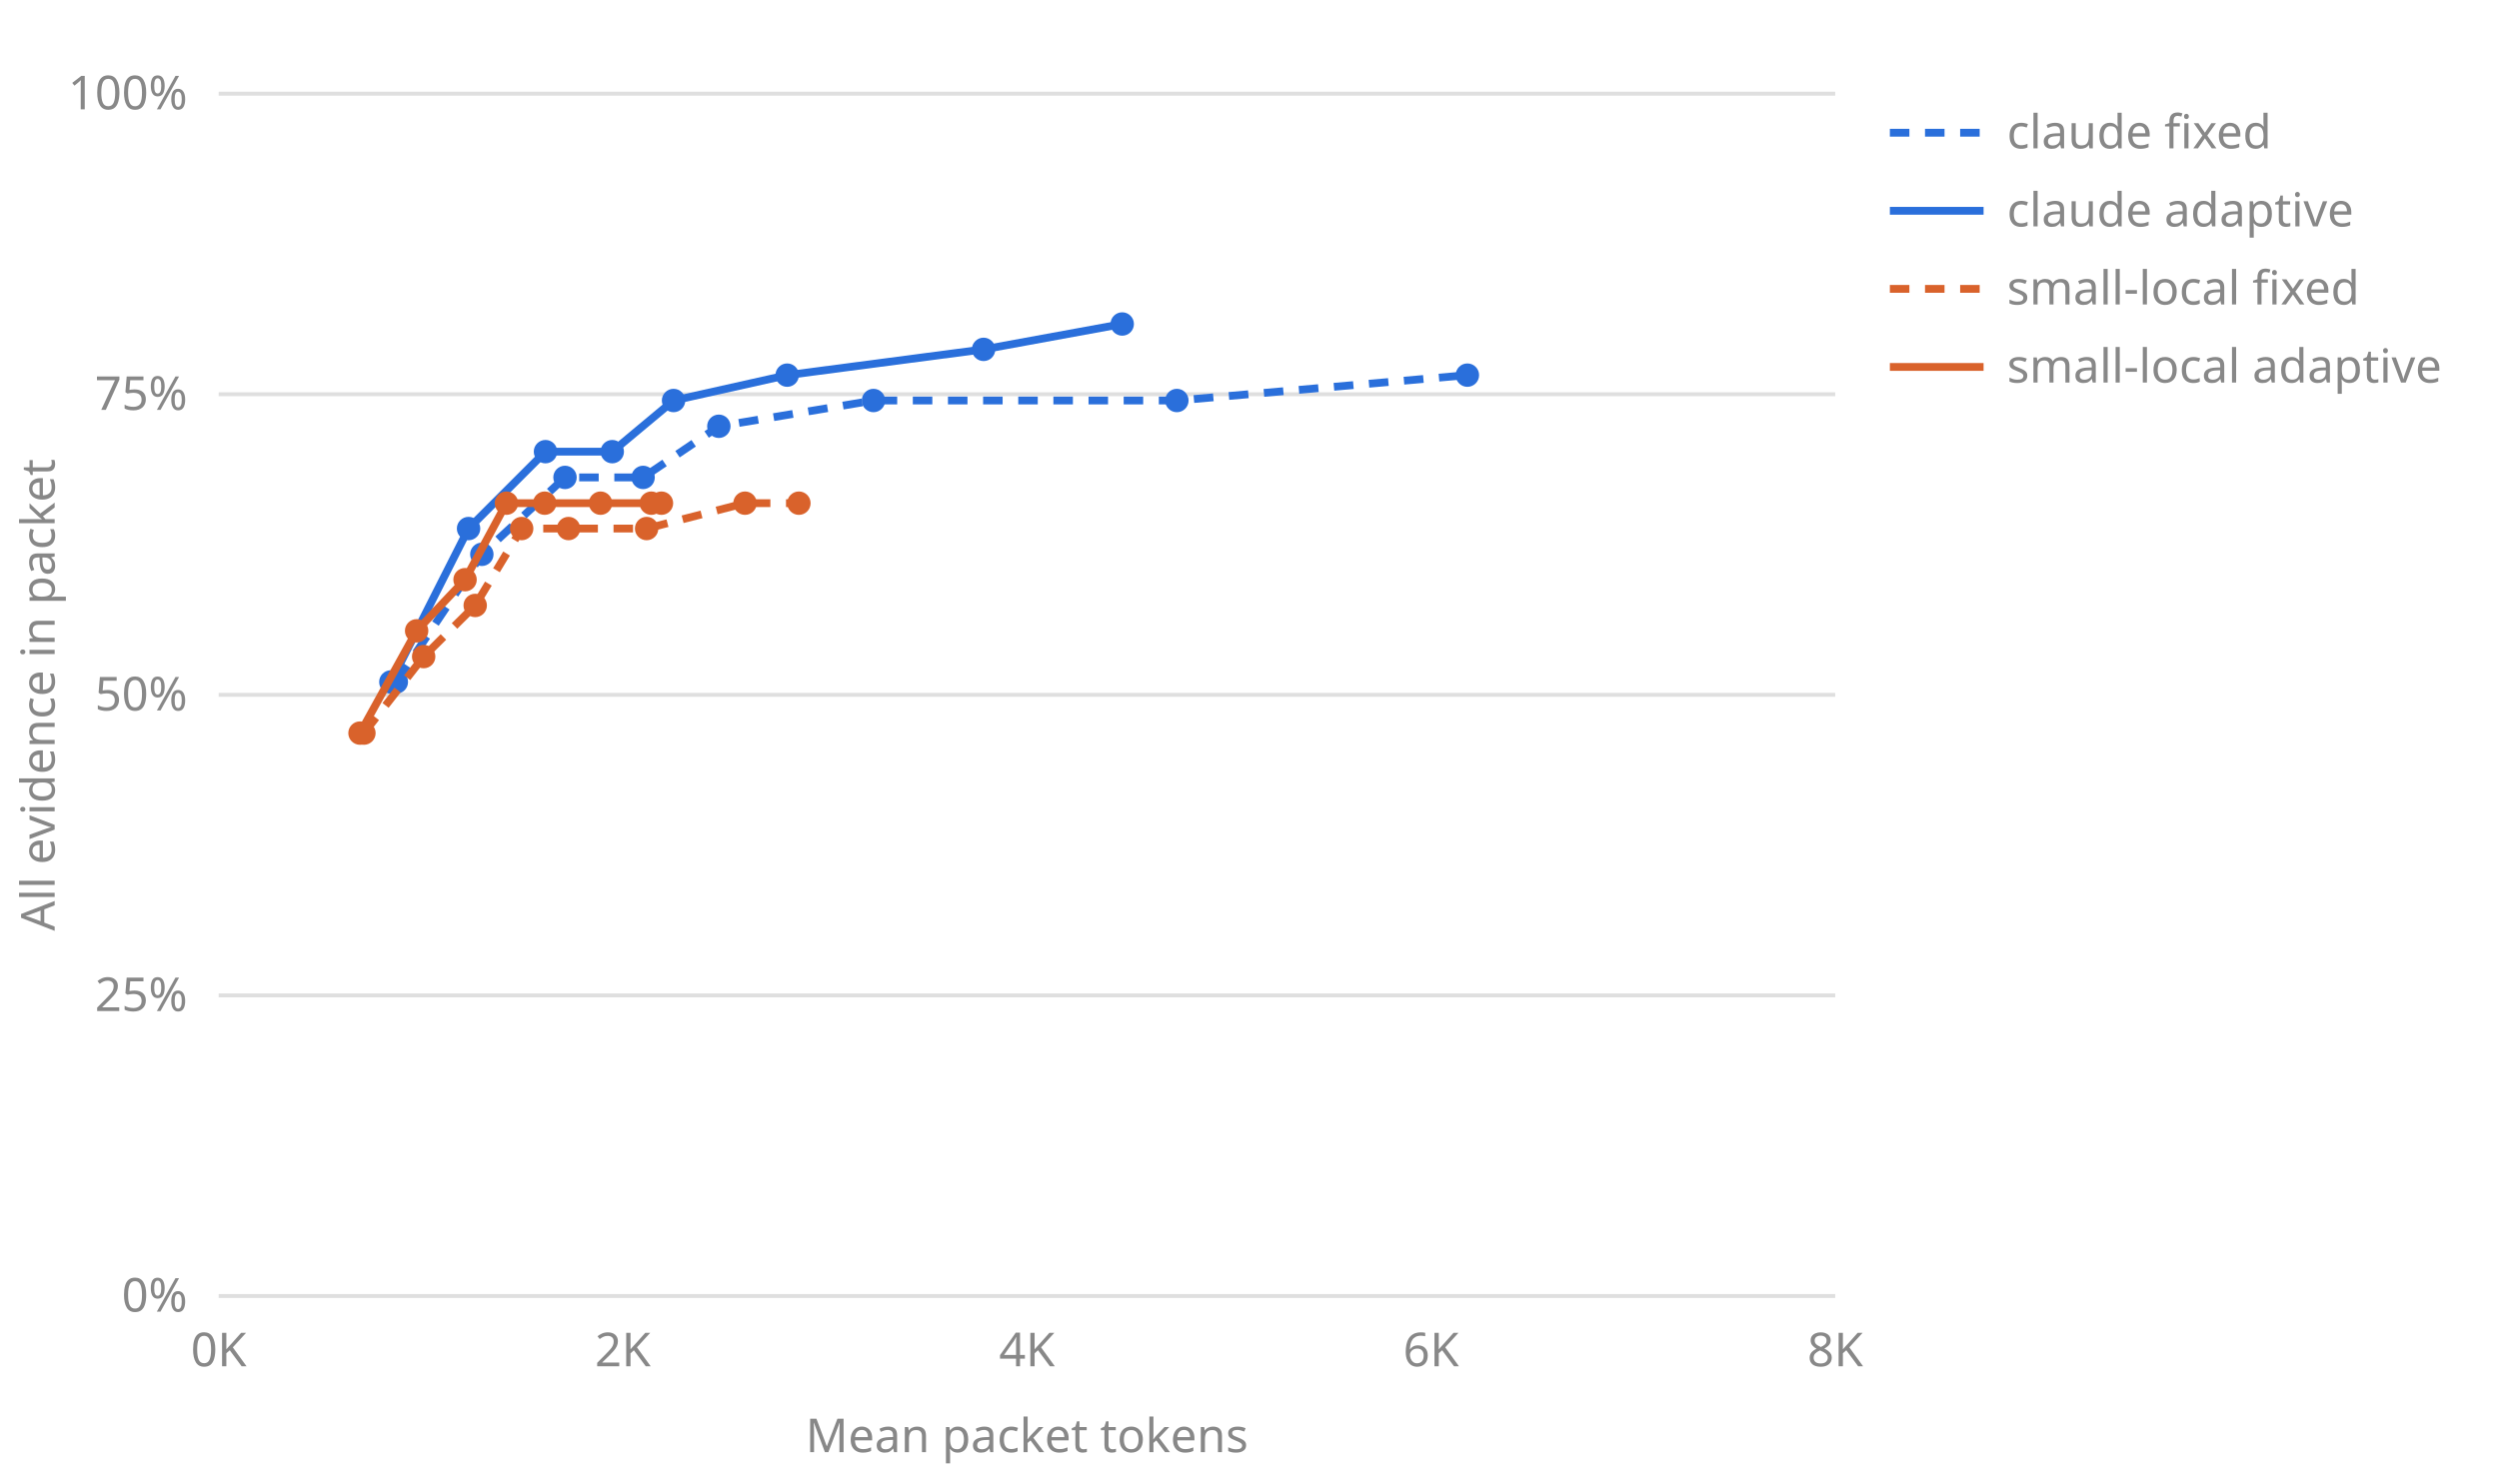
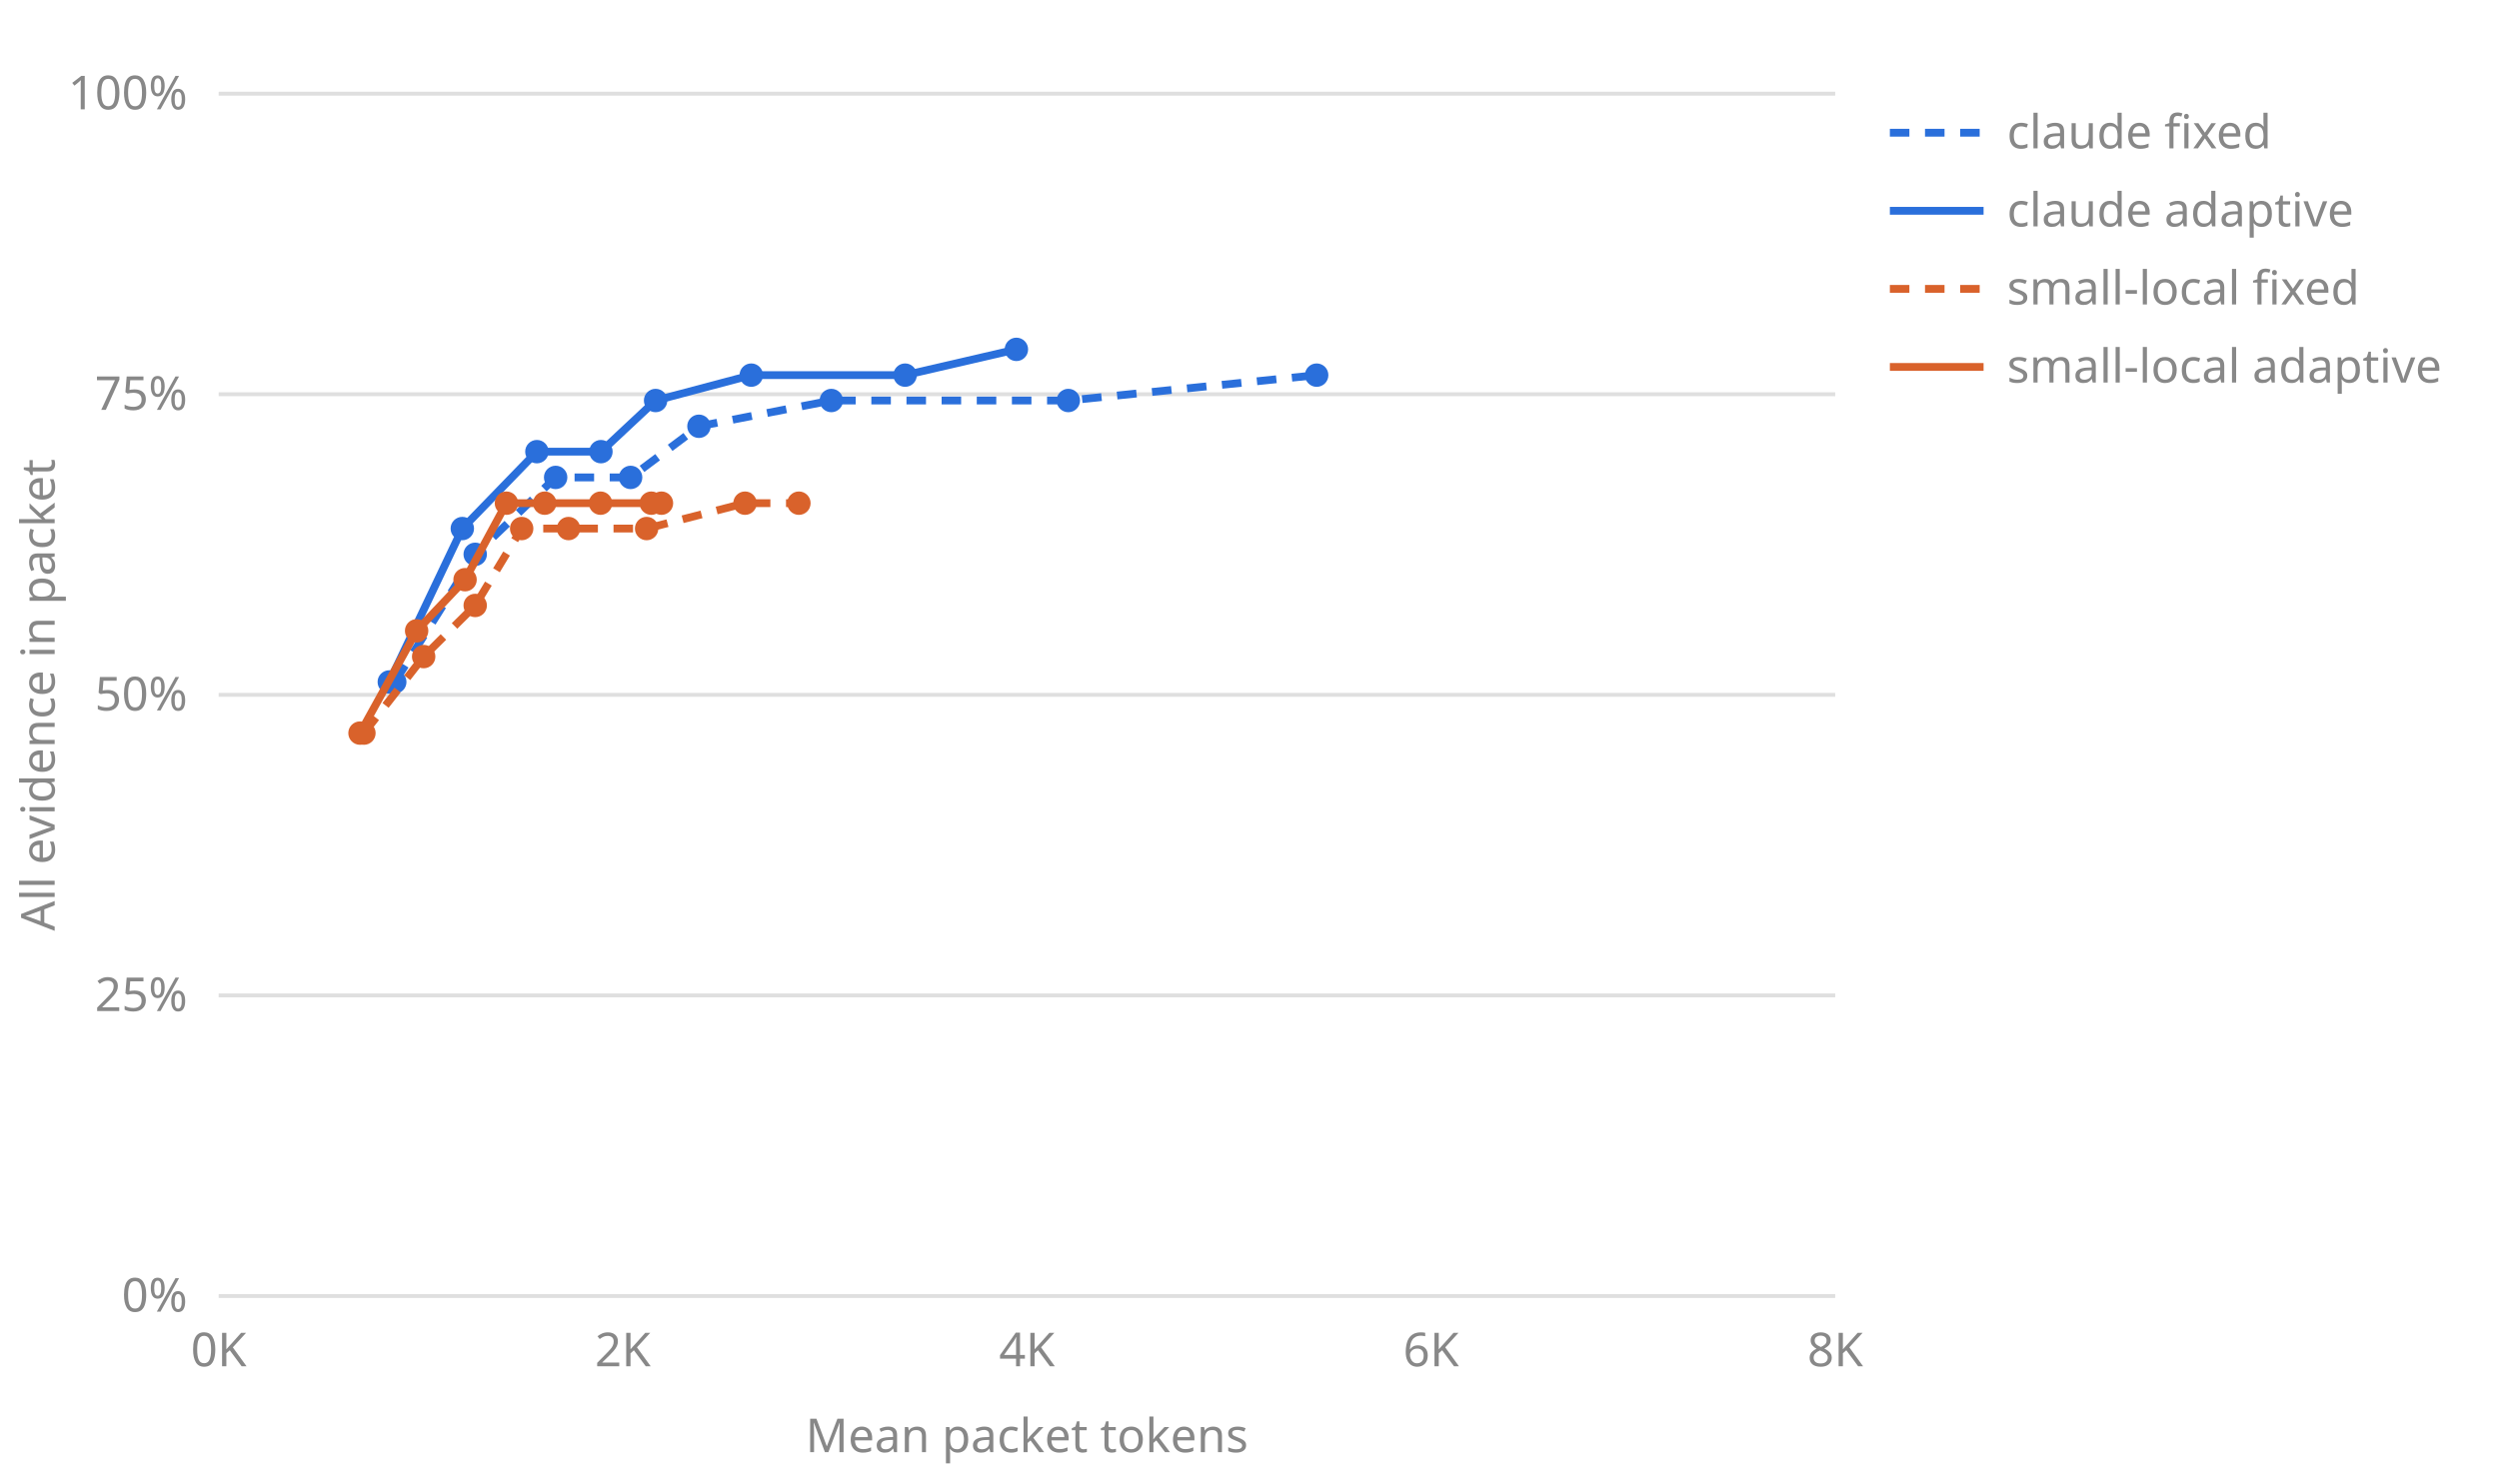
<svg xmlns="http://www.w3.org/2000/svg" viewBox="0 0 640 380" font-family="system-ui, sans-serif" font-size="12" fill="#888">
  <rect width="640" height="380" fill="none" />
  <line x1="56" x2="470" y1="332" y2="332" stroke="#8884" />
  <text x="48" y="336" text-anchor="end">0%</text>
  <line x1="56" x2="470" y1="255" y2="255" stroke="#8884" />
  <text x="48" y="259" text-anchor="end">25%</text>
  <line x1="56" x2="470" y1="178" y2="178" stroke="#8884" />
  <text x="48" y="182" text-anchor="end">50%</text>
  <line x1="56" x2="470" y1="101" y2="101" stroke="#8884" />
  <text x="48" y="105" text-anchor="end">75%</text>
  <line x1="56" x2="470" y1="24" y2="24" stroke="#8884" />
  <text x="48" y="28" text-anchor="end">100%</text>
  <text x="56" y="350" text-anchor="middle">0K</text>
  <text x="159.5" y="350" text-anchor="middle">2K</text>
  <text x="263" y="350" text-anchor="middle">4K</text>
  <text x="366.5" y="350" text-anchor="middle">6K</text>
  <text x="470" y="350" text-anchor="middle">8K</text>
  <text x="263" y="372" text-anchor="middle">Mean packet tokens</text>
  <text x="14" y="178" text-anchor="middle" transform="rotate(-90 14 178)">All evidence in packet</text>
-   <path d="M101.5,174.7 L123.4,142.0 L144.7,122.3 L164.7,122.3 L184.1,109.2 L223.7,102.6 L301.4,102.6 L375.8,96.1" fill="none" stroke="#2a6fdb" stroke-width="2" stroke-dasharray="5 4" />
-   <circle cx="101.5" cy="174.7" r="3" fill="#2a6fdb" />
-   <circle cx="123.4" cy="142.0" r="3" fill="#2a6fdb" />
-   <circle cx="144.7" cy="122.3" r="3" fill="#2a6fdb" />
-   <circle cx="164.7" cy="122.3" r="3" fill="#2a6fdb" />
-   <circle cx="184.1" cy="109.2" r="3" fill="#2a6fdb" />
-   <circle cx="223.7" cy="102.6" r="3" fill="#2a6fdb" />
-   <circle cx="301.4" cy="102.6" r="3" fill="#2a6fdb" />
-   <circle cx="375.8" cy="96.1" r="3" fill="#2a6fdb" />
+   <path d="M101.1,174.7 L121.7,142.0 L142.3,122.3 L161.5,122.3 L179.0,109.2 L212.9,102.6 L273.6,102.6 L337.2,96.1" fill="none" stroke="#2a6fdb" stroke-width="2" stroke-dasharray="5 4" />
+   <circle cx="101.1" cy="174.7" r="3" fill="#2a6fdb" />
+   <circle cx="121.7" cy="142.0" r="3" fill="#2a6fdb" />
+   <circle cx="142.3" cy="122.3" r="3" fill="#2a6fdb" />
+   <circle cx="161.5" cy="122.3" r="3" fill="#2a6fdb" />
+   <circle cx="179.0" cy="109.2" r="3" fill="#2a6fdb" />
+   <circle cx="212.9" cy="102.6" r="3" fill="#2a6fdb" />
+   <circle cx="273.6" cy="102.6" r="3" fill="#2a6fdb" />
+   <circle cx="337.2" cy="96.1" r="3" fill="#2a6fdb" />
  <line x1="484" x2="508" y1="34" y2="34" stroke="#2a6fdb" stroke-width="2" stroke-dasharray="5 4" />
  <text x="514" y="38">claude fixed</text>
-   <path d="M100.1,174.7 L120.0,135.4 L139.7,115.7 L156.8,115.7 L172.5,102.6 L201.6,96.1 L251.9,89.5 L287.4,83.0" fill="none" stroke="#2a6fdb" stroke-width="2" />
-   <circle cx="100.1" cy="174.7" r="3" fill="#2a6fdb" />
-   <circle cx="120.0" cy="135.4" r="3" fill="#2a6fdb" />
-   <circle cx="139.7" cy="115.7" r="3" fill="#2a6fdb" />
-   <circle cx="156.8" cy="115.7" r="3" fill="#2a6fdb" />
-   <circle cx="172.5" cy="102.6" r="3" fill="#2a6fdb" />
-   <circle cx="201.6" cy="96.1" r="3" fill="#2a6fdb" />
-   <circle cx="251.9" cy="89.5" r="3" fill="#2a6fdb" />
-   <circle cx="287.4" cy="83.0" r="3" fill="#2a6fdb" />
+   <path d="M99.7,174.7 L118.4,135.4 L137.5,115.7 L153.9,115.7 L167.9,102.6 L192.4,96.1 L231.8,96.1 L260.3,89.5" fill="none" stroke="#2a6fdb" stroke-width="2" />
+   <circle cx="99.7" cy="174.7" r="3" fill="#2a6fdb" />
+   <circle cx="118.4" cy="135.4" r="3" fill="#2a6fdb" />
+   <circle cx="137.5" cy="115.7" r="3" fill="#2a6fdb" />
+   <circle cx="153.9" cy="115.7" r="3" fill="#2a6fdb" />
+   <circle cx="167.9" cy="102.6" r="3" fill="#2a6fdb" />
+   <circle cx="192.4" cy="96.1" r="3" fill="#2a6fdb" />
+   <circle cx="231.8" cy="96.1" r="3" fill="#2a6fdb" />
+   <circle cx="260.3" cy="89.5" r="3" fill="#2a6fdb" />
  <line x1="484" x2="508" y1="54" y2="54" stroke="#2a6fdb" stroke-width="2" />
  <text x="514" y="58">claude adaptive</text>
  <path d="M93.2,187.8 L108.5,168.2 L121.7,155.1 L133.6,135.4 L145.6,135.4 L165.6,135.4 L190.8,128.9 L204.6,128.9" fill="none" stroke="#d9622b" stroke-width="2" stroke-dasharray="5 4" />
  <circle cx="93.2" cy="187.8" r="3" fill="#d9622b" />
  <circle cx="108.5" cy="168.2" r="3" fill="#d9622b" />
  <circle cx="121.7" cy="155.1" r="3" fill="#d9622b" />
  <circle cx="133.6" cy="135.4" r="3" fill="#d9622b" />
  <circle cx="145.6" cy="135.4" r="3" fill="#d9622b" />
  <circle cx="165.6" cy="135.4" r="3" fill="#d9622b" />
  <circle cx="190.8" cy="128.9" r="3" fill="#d9622b" />
  <circle cx="204.6" cy="128.9" r="3" fill="#d9622b" />
  <line x1="484" x2="508" y1="74" y2="74" stroke="#d9622b" stroke-width="2" stroke-dasharray="5 4" />
  <text x="514" y="78">small-local fixed</text>
  <path d="M92.2,187.8 L106.7,161.6 L119.1,148.5 L129.7,128.9 L139.5,128.9 L153.8,128.9 L166.8,128.9 L169.4,128.9" fill="none" stroke="#d9622b" stroke-width="2" />
  <circle cx="92.2" cy="187.8" r="3" fill="#d9622b" />
  <circle cx="106.7" cy="161.6" r="3" fill="#d9622b" />
  <circle cx="119.1" cy="148.5" r="3" fill="#d9622b" />
  <circle cx="129.7" cy="128.9" r="3" fill="#d9622b" />
  <circle cx="139.5" cy="128.9" r="3" fill="#d9622b" />
  <circle cx="153.8" cy="128.9" r="3" fill="#d9622b" />
  <circle cx="166.8" cy="128.9" r="3" fill="#d9622b" />
  <circle cx="169.4" cy="128.9" r="3" fill="#d9622b" />
  <line x1="484" x2="508" y1="94" y2="94" stroke="#d9622b" stroke-width="2" />
  <text x="514" y="98">small-local adaptive</text>
</svg>
